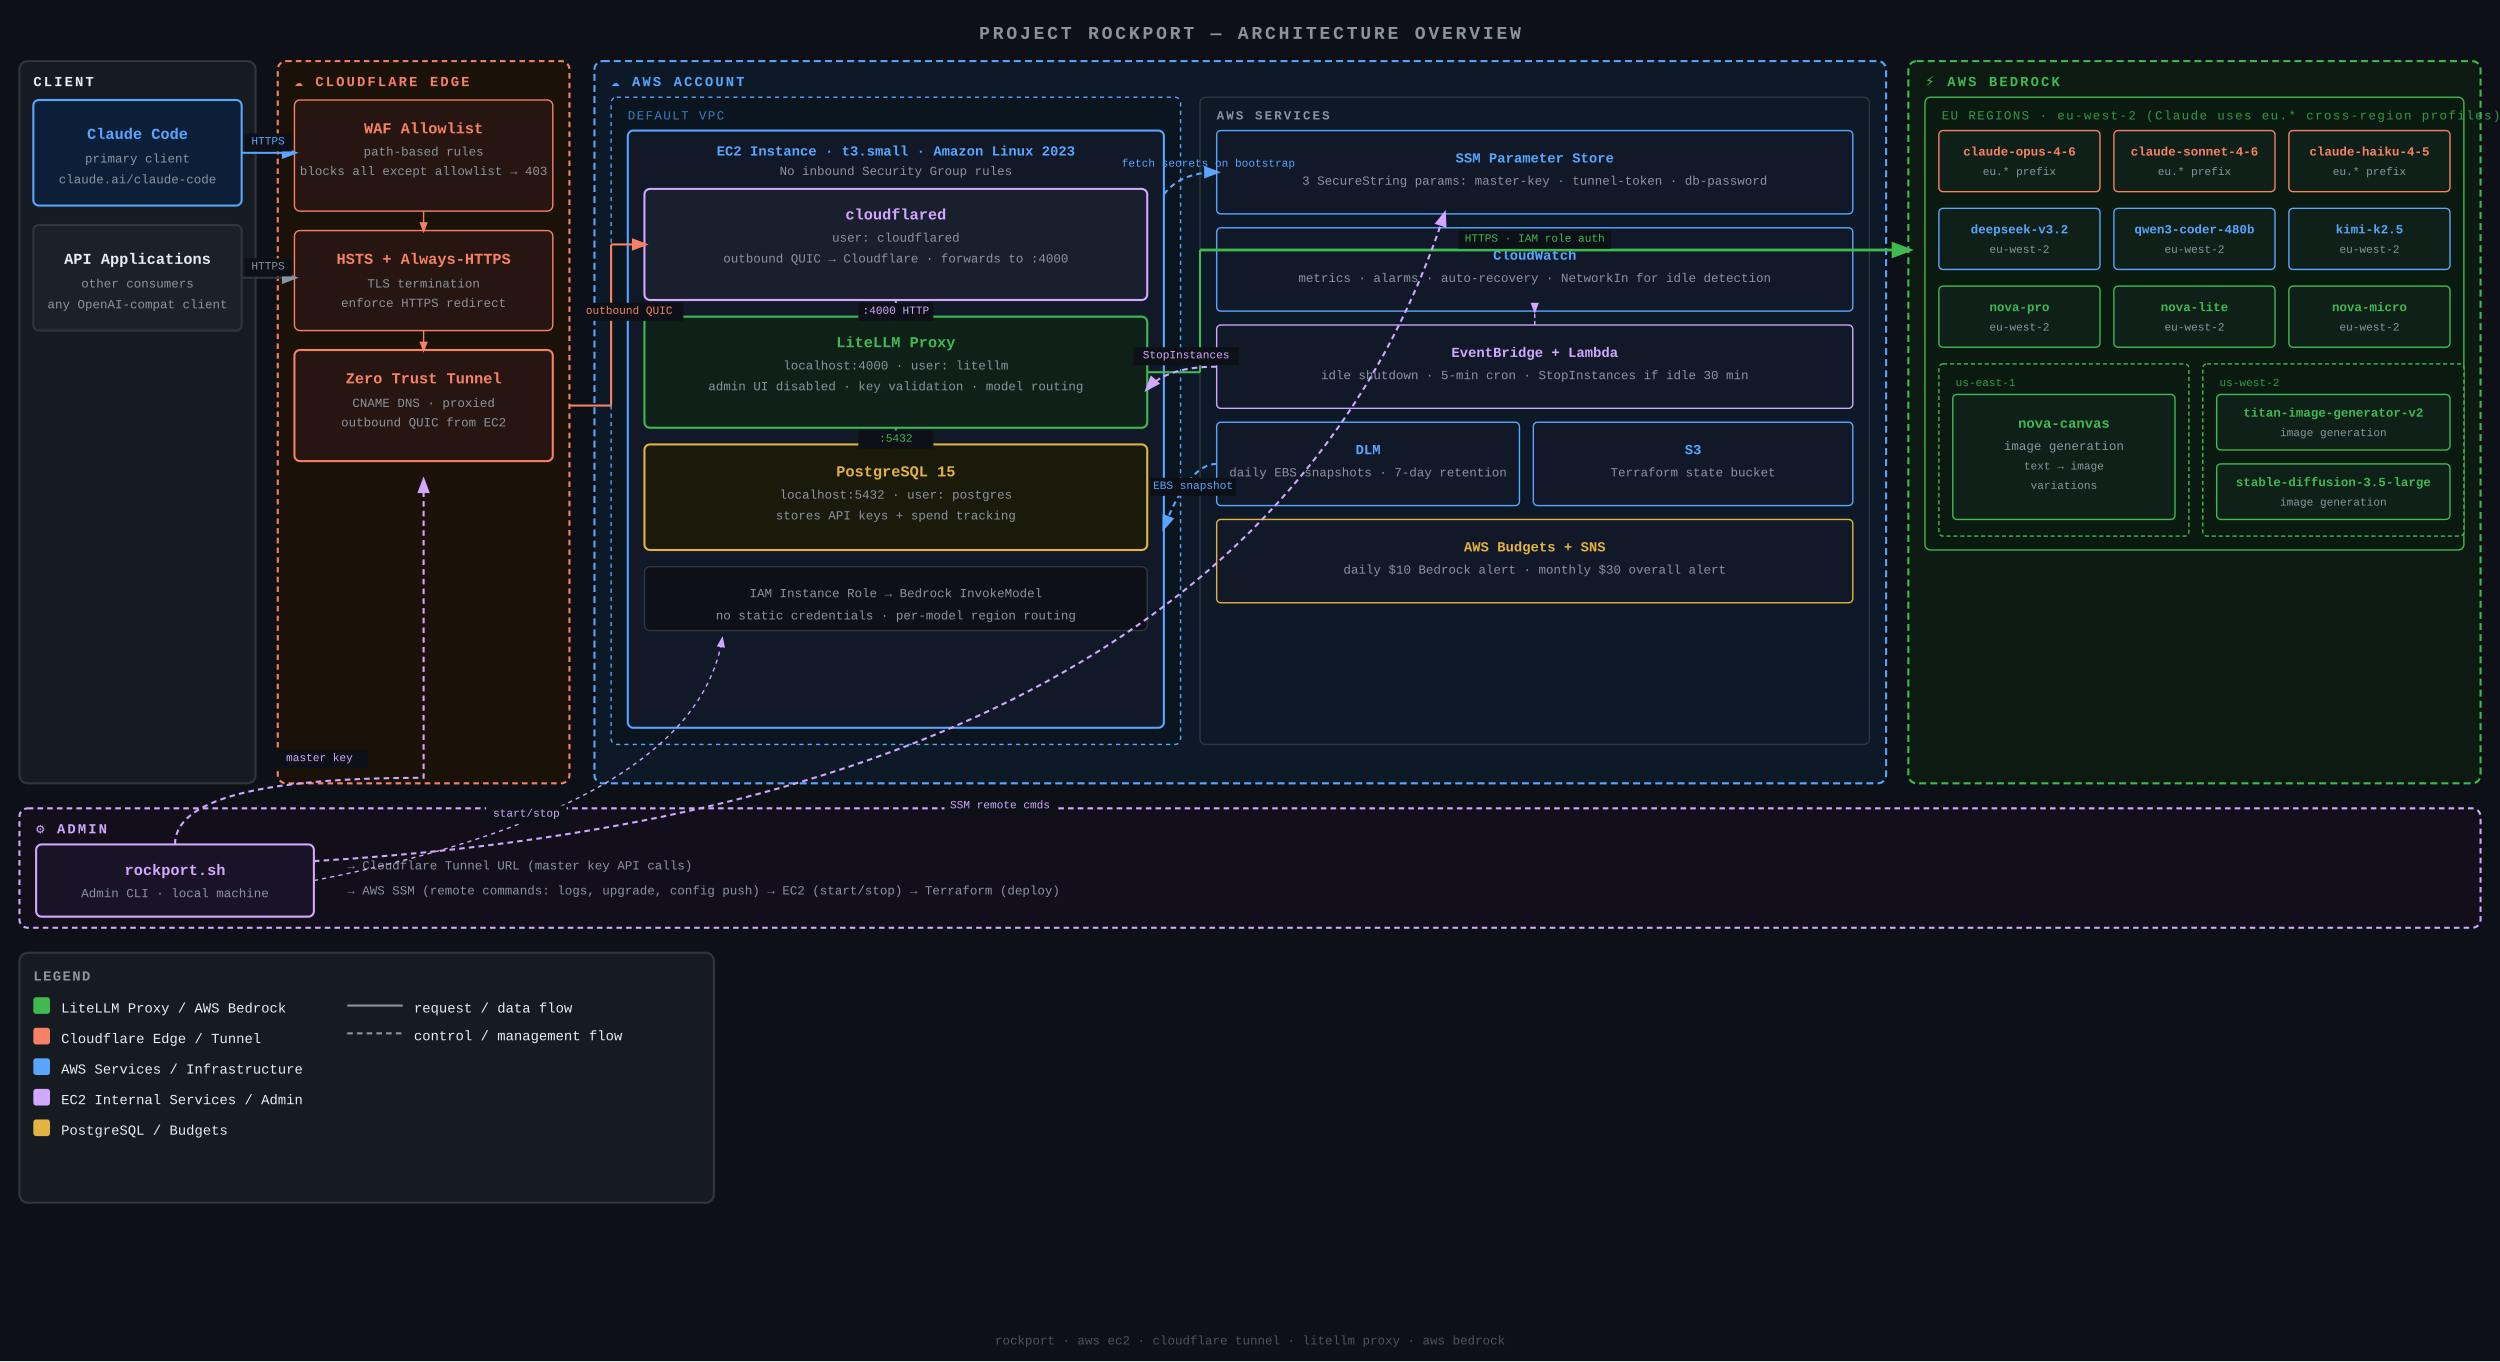
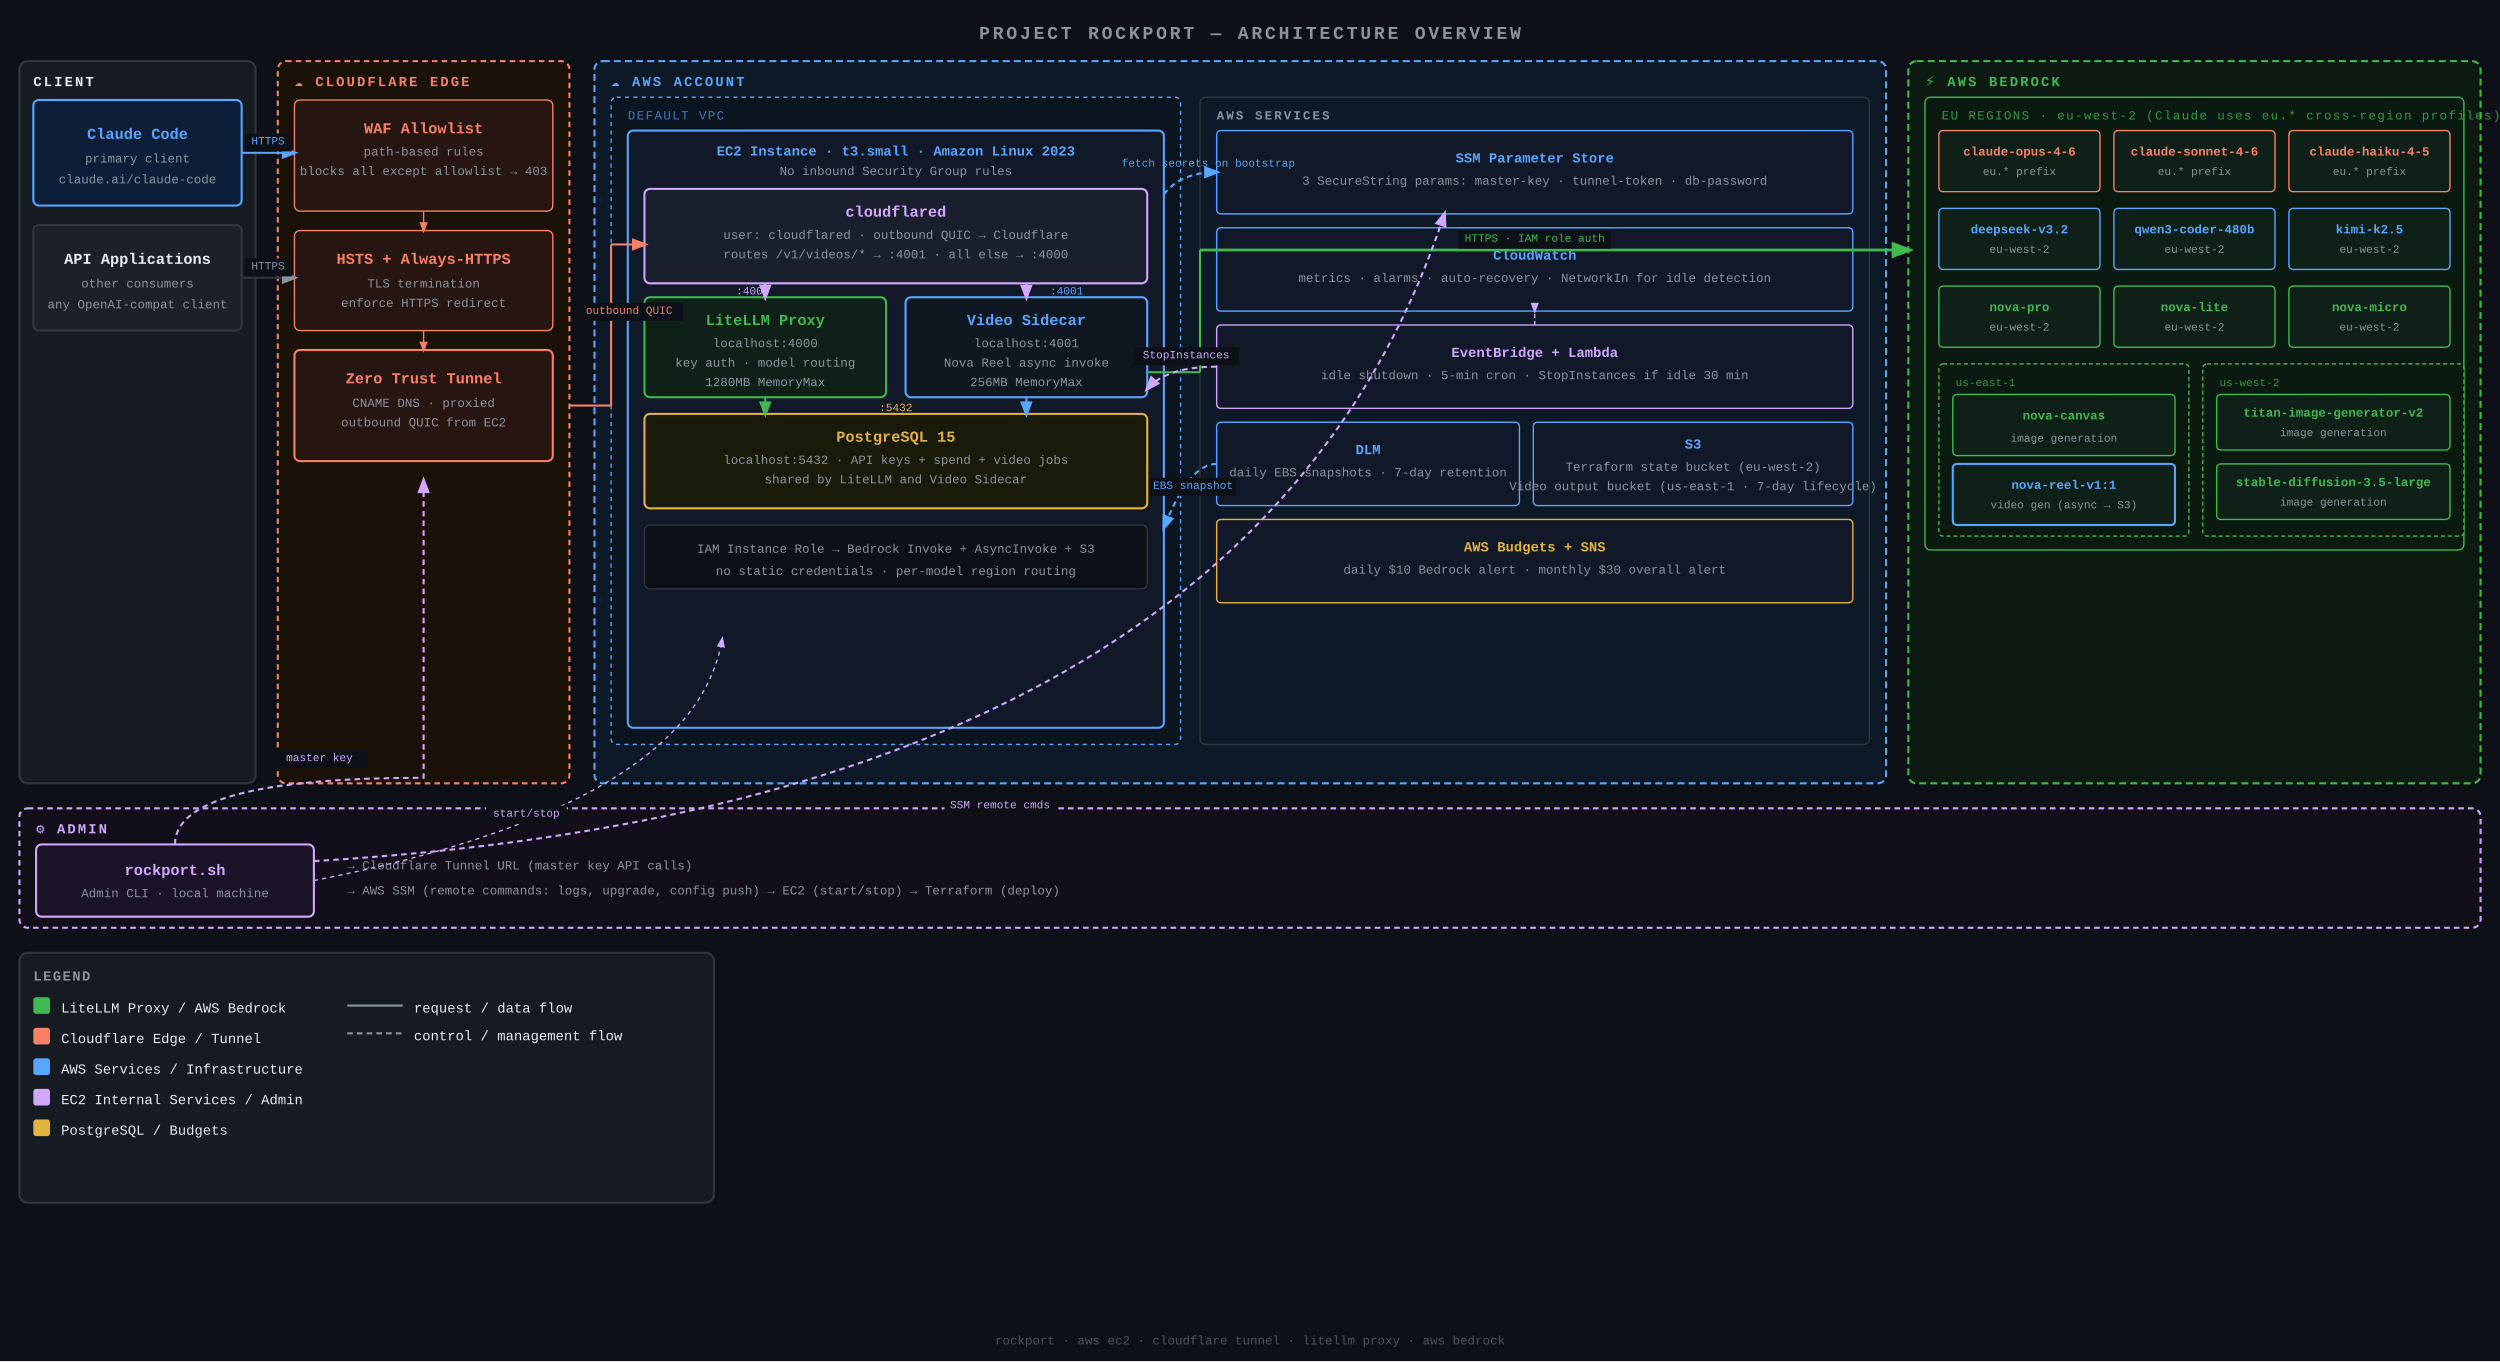
<svg xmlns="http://www.w3.org/2000/svg" viewBox="0 0 1800 980" width="1800" height="980" font-family="'Courier New', Courier, monospace">
  <defs>
    <marker id="ah" markerWidth="8" markerHeight="8" refX="6" refY="3" orient="auto">
      <path d="M0,0 L0,6 L8,3 z" fill="#8b949e" />
    </marker>
    <marker id="ah-blue" markerWidth="8" markerHeight="8" refX="6" refY="3" orient="auto">
      <path d="M0,0 L0,6 L8,3 z" fill="#58a6ff" />
    </marker>
    <marker id="ah-green" markerWidth="8" markerHeight="8" refX="6" refY="3" orient="auto">
      <path d="M0,0 L0,6 L8,3 z" fill="#3fb950" />
    </marker>
    <marker id="ah-orange" markerWidth="8" markerHeight="8" refX="6" refY="3" orient="auto">
      <path d="M0,0 L0,6 L8,3 z" fill="#f78166" />
    </marker>
    <marker id="ah-purple" markerWidth="8" markerHeight="8" refX="6" refY="3" orient="auto">
      <path d="M0,0 L0,6 L8,3 z" fill="#d2a8ff" />
    </marker>
  </defs>
  <rect width="1800" height="980" fill="#0d1117" />
  <text x="900" y="28" text-anchor="middle" fill="#8b949e" font-size="13" font-weight="bold" letter-spacing="2">PROJECT ROCKPORT — ARCHITECTURE OVERVIEW</text>
  <rect x="14" y="44" width="170" height="520" rx="6" fill="#161b22" stroke="#30363d" stroke-width="1.5" />
  <text x="24" y="62" fill="#e6edf3" font-size="10" font-weight="bold" letter-spacing="1.5">CLIENT</text>
  <rect x="24" y="72" width="150" height="76" rx="4" fill="#0d1f38" stroke="#58a6ff" stroke-width="1.5" />
  <text x="99" y="100" text-anchor="middle" fill="#58a6ff" font-size="11" font-weight="bold">Claude Code</text>
  <text x="99" y="117" text-anchor="middle" fill="#8b949e" font-size="9">primary client</text>
  <text x="99" y="132" text-anchor="middle" fill="#8b949e" font-size="9">claude.ai/claude-code</text>
  <rect x="24" y="162" width="150" height="76" rx="4" fill="#1c2128" stroke="#30363d" stroke-width="1.5" />
  <text x="99" y="190" text-anchor="middle" fill="#e6edf3" font-size="11" font-weight="bold">API Applications</text>
  <text x="99" y="207" text-anchor="middle" fill="#8b949e" font-size="9">other consumers</text>
  <text x="99" y="222" text-anchor="middle" fill="#8b949e" font-size="9">any OpenAI-compat client</text>
  <rect x="200" y="44" width="210" height="520" rx="6" fill="#1a1208" stroke="#f78166" stroke-width="1.5" stroke-dasharray="4,3" />
  <text x="212" y="62" fill="#f78166" font-size="10" font-weight="bold" letter-spacing="1.5">☁  CLOUDFLARE EDGE</text>
  <rect x="212" y="72" width="186" height="80" rx="4" fill="#261510" stroke="#f78166" stroke-width="1" />
  <text x="305" y="96" text-anchor="middle" fill="#f78166" font-size="11" font-weight="bold">WAF Allowlist</text>
  <text x="305" y="112" text-anchor="middle" fill="#8b949e" font-size="9">path-based rules</text>
  <text x="305" y="126" text-anchor="middle" fill="#8b949e" font-size="9">blocks all except allowlist → 403</text>
  <rect x="212" y="166" width="186" height="72" rx="4" fill="#261510" stroke="#f78166" stroke-width="1" />
  <text x="305" y="190" text-anchor="middle" fill="#f78166" font-size="11" font-weight="bold">HSTS + Always-HTTPS</text>
  <text x="305" y="207" text-anchor="middle" fill="#8b949e" font-size="9">TLS termination</text>
  <text x="305" y="221" text-anchor="middle" fill="#8b949e" font-size="9">enforce HTTPS redirect</text>
  <rect x="212" y="252" width="186" height="80" rx="4" fill="#261510" stroke="#f78166" stroke-width="1.5" />
  <text x="305" y="276" text-anchor="middle" fill="#f78166" font-size="11" font-weight="bold">Zero Trust Tunnel</text>
  <text x="305" y="293" text-anchor="middle" fill="#8b949e" font-size="9">CNAME DNS · proxied</text>
  <text x="305" y="307" text-anchor="middle" fill="#8b949e" font-size="9">outbound QUIC from EC2</text>
  <rect x="428" y="44" width="930" height="520" rx="6" fill="#0d1926" stroke="#58a6ff" stroke-width="1.5" stroke-dasharray="5,3" />
  <text x="440" y="62" fill="#58a6ff" font-size="10" font-weight="bold" letter-spacing="1.5">☁  AWS ACCOUNT</text>
  <rect x="440" y="70" width="410" height="466" rx="4" fill="#0a1520" stroke="#58a6ff" stroke-width="1" stroke-dasharray="3,3" />
  <text x="452" y="86" fill="#58a6ff" font-size="9" letter-spacing="1" opacity="0.7">DEFAULT VPC</text>
  <rect x="452" y="94" width="386" height="430" rx="4" fill="#111827" stroke="#58a6ff" stroke-width="1.5" />
  <text x="645" y="112" text-anchor="middle" fill="#58a6ff" font-size="10" font-weight="bold">EC2 Instance · t3.small · Amazon Linux 2023</text>
  <text x="645" y="126" text-anchor="middle" fill="#8b949e" font-size="9">No inbound Security Group rules</text>
-   <rect x="464" y="136" width="362" height="80" rx="4" fill="#1a1f2e" stroke="#d2a8ff" stroke-width="1.5" />
-   <text x="645" y="158" text-anchor="middle" fill="#d2a8ff" font-size="11" font-weight="bold">cloudflared</text>
-   <text x="645" y="174" text-anchor="middle" fill="#8b949e" font-size="9">user: cloudflared</text>
-   <text x="645" y="189" text-anchor="middle" fill="#8b949e" font-size="9">outbound QUIC → Cloudflare · forwards to :4000</text>
-   <rect x="464" y="228" width="362" height="80" rx="4" fill="#0f2018" stroke="#3fb950" stroke-width="1.5" />
-   <text x="645" y="250" text-anchor="middle" fill="#3fb950" font-size="11" font-weight="bold">LiteLLM Proxy</text>
-   <text x="645" y="266" text-anchor="middle" fill="#8b949e" font-size="9">localhost:4000 · user: litellm</text>
-   <text x="645" y="281" text-anchor="middle" fill="#8b949e" font-size="9">admin UI disabled · key validation · model routing</text>
-   <rect x="464" y="320" width="362" height="76" rx="4" fill="#1a1a0a" stroke="#e3b341" stroke-width="1.5" />
-   <text x="645" y="343" text-anchor="middle" fill="#e3b341" font-size="11" font-weight="bold">PostgreSQL 15</text>
-   <text x="645" y="359" text-anchor="middle" fill="#8b949e" font-size="9">localhost:5432 · user: postgres</text>
-   <text x="645" y="374" text-anchor="middle" fill="#8b949e" font-size="9">stores API keys + spend tracking</text>
-   <rect x="464" y="408" width="362" height="46" rx="4" fill="#0d1117" stroke="#30363d" stroke-width="1" />
-   <text x="645" y="430" text-anchor="middle" fill="#8b949e" font-size="9">IAM Instance Role → Bedrock InvokeModel</text>
-   <text x="645" y="446" text-anchor="middle" fill="#8b949e" font-size="9">no static credentials · per-model region routing</text>
+   <rect x="464" y="136" width="362" height="68" rx="4" fill="#1a1f2e" stroke="#d2a8ff" stroke-width="1.5" />
+   <text x="645" y="156" text-anchor="middle" fill="#d2a8ff" font-size="11" font-weight="bold">cloudflared</text>
+   <text x="645" y="172" text-anchor="middle" fill="#8b949e" font-size="9">user: cloudflared · outbound QUIC → Cloudflare</text>
+   <text x="645" y="186" text-anchor="middle" fill="#8b949e" font-size="9">routes /v1/videos/* → :4001 · all else → :4000</text>
+   <rect x="464" y="214" width="174" height="72" rx="4" fill="#0f2018" stroke="#3fb950" stroke-width="1.5" />
+   <text x="551" y="234" text-anchor="middle" fill="#3fb950" font-size="11" font-weight="bold">LiteLLM Proxy</text>
+   <text x="551" y="250" text-anchor="middle" fill="#8b949e" font-size="9">localhost:4000</text>
+   <text x="551" y="264" text-anchor="middle" fill="#8b949e" font-size="9">key auth · model routing</text>
+   <text x="551" y="278" text-anchor="middle" fill="#8b949e" font-size="9">1280MB MemoryMax</text>
+   <rect x="652" y="214" width="174" height="72" rx="4" fill="#0f1820" stroke="#58a6ff" stroke-width="1.5" />
+   <text x="739" y="234" text-anchor="middle" fill="#58a6ff" font-size="11" font-weight="bold">Video Sidecar</text>
+   <text x="739" y="250" text-anchor="middle" fill="#8b949e" font-size="9">localhost:4001</text>
+   <text x="739" y="264" text-anchor="middle" fill="#8b949e" font-size="9">Nova Reel async invoke</text>
+   <text x="739" y="278" text-anchor="middle" fill="#8b949e" font-size="9">256MB MemoryMax</text>
+   <rect x="464" y="298" width="362" height="68" rx="4" fill="#1a1a0a" stroke="#e3b341" stroke-width="1.5" />
+   <text x="645" y="318" text-anchor="middle" fill="#e3b341" font-size="11" font-weight="bold">PostgreSQL 15</text>
+   <text x="645" y="334" text-anchor="middle" fill="#8b949e" font-size="9">localhost:5432 · API keys + spend + video jobs</text>
+   <text x="645" y="348" text-anchor="middle" fill="#8b949e" font-size="9">shared by LiteLLM and Video Sidecar</text>
+   <rect x="464" y="378" width="362" height="46" rx="4" fill="#0d1117" stroke="#30363d" stroke-width="1" />
+   <text x="645" y="398" text-anchor="middle" fill="#8b949e" font-size="9">IAM Instance Role → Bedrock Invoke + AsyncInvoke + S3</text>
+   <text x="645" y="414" text-anchor="middle" fill="#8b949e" font-size="9">no static credentials · per-model region routing</text>
  <rect x="864" y="70" width="482" height="466" rx="4" fill="#0d1926" stroke="#30363d" stroke-width="1" />
  <text x="876" y="86" fill="#8b949e" font-size="9" font-weight="bold" letter-spacing="1.5">AWS SERVICES</text>
  <rect x="876" y="94" width="458" height="60" rx="3" fill="#111827" stroke="#58a6ff" stroke-width="1" />
  <text x="1105" y="117" text-anchor="middle" fill="#58a6ff" font-size="10" font-weight="bold">SSM Parameter Store</text>
  <text x="1105" y="133" text-anchor="middle" fill="#8b949e" font-size="9">3 SecureString params: master-key · tunnel-token · db-password</text>
  <rect x="876" y="164" width="458" height="60" rx="3" fill="#111827" stroke="#58a6ff" stroke-width="1" />
  <text x="1105" y="187" text-anchor="middle" fill="#58a6ff" font-size="10" font-weight="bold">CloudWatch</text>
  <text x="1105" y="203" text-anchor="middle" fill="#8b949e" font-size="9">metrics · alarms · auto-recovery · NetworkIn for idle detection</text>
  <rect x="876" y="234" width="458" height="60" rx="3" fill="#111827" stroke="#d2a8ff" stroke-width="1" />
  <text x="1105" y="257" text-anchor="middle" fill="#d2a8ff" font-size="10" font-weight="bold">EventBridge + Lambda</text>
  <text x="1105" y="273" text-anchor="middle" fill="#8b949e" font-size="9">idle shutdown · 5-min cron · StopInstances if idle 30 min</text>
  <rect x="876" y="304" width="218" height="60" rx="3" fill="#111827" stroke="#58a6ff" stroke-width="1" />
  <text x="985" y="327" text-anchor="middle" fill="#58a6ff" font-size="10" font-weight="bold">DLM</text>
  <text x="985" y="343" text-anchor="middle" fill="#8b949e" font-size="9">daily EBS snapshots · 7-day retention</text>
  <rect x="1104" y="304" width="230" height="60" rx="3" fill="#111827" stroke="#58a6ff" stroke-width="1" />
-   <text x="1219" y="327" text-anchor="middle" fill="#58a6ff" font-size="10" font-weight="bold">S3</text>
-   <text x="1219" y="343" text-anchor="middle" fill="#8b949e" font-size="9">Terraform state bucket</text>
+   <text x="1219" y="323" text-anchor="middle" fill="#58a6ff" font-size="10" font-weight="bold">S3</text>
+   <text x="1219" y="339" text-anchor="middle" fill="#8b949e" font-size="9">Terraform state bucket (eu-west-2)</text>
+   <text x="1219" y="353" text-anchor="middle" fill="#8b949e" font-size="9">Video output bucket (us-east-1 · 7-day lifecycle)</text>
  <rect x="876" y="374" width="458" height="60" rx="3" fill="#111827" stroke="#e3b341" stroke-width="1" />
  <text x="1105" y="397" text-anchor="middle" fill="#e3b341" font-size="10" font-weight="bold">AWS Budgets + SNS</text>
  <text x="1105" y="413" text-anchor="middle" fill="#8b949e" font-size="9">daily $10 Bedrock alert · monthly $30 overall alert</text>
  <rect x="1374" y="44" width="412" height="520" rx="6" fill="#0d1a12" stroke="#3fb950" stroke-width="1.5" stroke-dasharray="5,3" />
  <text x="1386" y="62" fill="#3fb950" font-size="10" font-weight="bold" letter-spacing="1.5">⚡  AWS BEDROCK</text>
  <rect x="1386" y="70" width="388" height="326" rx="4" fill="#0a1a10" stroke="#3fb950" stroke-width="1" />
  <text x="1398" y="86" fill="#3fb950" font-size="9" letter-spacing="1" opacity="0.8">EU REGIONS · eu-west-2 (Claude uses eu.* cross-region profiles)</text>
  <rect x="1396" y="94" width="116" height="44" rx="3" fill="#0f2018" stroke="#f78166" stroke-width="1" />
  <text x="1454" y="112" text-anchor="middle" fill="#f78166" font-size="9" font-weight="bold">claude-opus-4-6</text>
  <text x="1454" y="126" text-anchor="middle" fill="#8b949e" font-size="8">eu.* prefix</text>
  <rect x="1522" y="94" width="116" height="44" rx="3" fill="#0f2018" stroke="#f78166" stroke-width="1" />
  <text x="1580" y="112" text-anchor="middle" fill="#f78166" font-size="9" font-weight="bold">claude-sonnet-4-6</text>
  <text x="1580" y="126" text-anchor="middle" fill="#8b949e" font-size="8">eu.* prefix</text>
  <rect x="1648" y="94" width="116" height="44" rx="3" fill="#0f2018" stroke="#f78166" stroke-width="1" />
  <text x="1706" y="112" text-anchor="middle" fill="#f78166" font-size="9" font-weight="bold">claude-haiku-4-5</text>
  <text x="1706" y="126" text-anchor="middle" fill="#8b949e" font-size="8">eu.* prefix</text>
  <rect x="1396" y="150" width="116" height="44" rx="3" fill="#0f2018" stroke="#58a6ff" stroke-width="1" />
  <text x="1454" y="168" text-anchor="middle" fill="#58a6ff" font-size="9" font-weight="bold">deepseek-v3.2</text>
  <text x="1454" y="182" text-anchor="middle" fill="#8b949e" font-size="8">eu-west-2</text>
  <rect x="1522" y="150" width="116" height="44" rx="3" fill="#0f2018" stroke="#58a6ff" stroke-width="1" />
  <text x="1580" y="168" text-anchor="middle" fill="#58a6ff" font-size="9" font-weight="bold">qwen3-coder-480b</text>
  <text x="1580" y="182" text-anchor="middle" fill="#8b949e" font-size="8">eu-west-2</text>
  <rect x="1648" y="150" width="116" height="44" rx="3" fill="#0f2018" stroke="#58a6ff" stroke-width="1" />
  <text x="1706" y="168" text-anchor="middle" fill="#58a6ff" font-size="9" font-weight="bold">kimi-k2.5</text>
  <text x="1706" y="182" text-anchor="middle" fill="#8b949e" font-size="8">eu-west-2</text>
  <rect x="1396" y="206" width="116" height="44" rx="3" fill="#0f2018" stroke="#3fb950" stroke-width="1" />
  <text x="1454" y="224" text-anchor="middle" fill="#3fb950" font-size="9" font-weight="bold">nova-pro</text>
  <text x="1454" y="238" text-anchor="middle" fill="#8b949e" font-size="8">eu-west-2</text>
  <rect x="1522" y="206" width="116" height="44" rx="3" fill="#0f2018" stroke="#3fb950" stroke-width="1" />
  <text x="1580" y="224" text-anchor="middle" fill="#3fb950" font-size="9" font-weight="bold">nova-lite</text>
  <text x="1580" y="238" text-anchor="middle" fill="#8b949e" font-size="8">eu-west-2</text>
  <rect x="1648" y="206" width="116" height="44" rx="3" fill="#0f2018" stroke="#3fb950" stroke-width="1" />
  <text x="1706" y="224" text-anchor="middle" fill="#3fb950" font-size="9" font-weight="bold">nova-micro</text>
  <text x="1706" y="238" text-anchor="middle" fill="#8b949e" font-size="8">eu-west-2</text>
  <rect x="1396" y="262" width="180" height="124" rx="3" fill="#0a1a10" stroke="#3fb950" stroke-width="1" stroke-dasharray="3,2" />
  <text x="1408" y="278" fill="#3fb950" font-size="8" opacity="0.8">us-east-1</text>
-   <rect x="1406" y="284" width="160" height="90" rx="3" fill="#0f2018" stroke="#3fb950" stroke-width="1" />
-   <text x="1486" y="308" text-anchor="middle" fill="#3fb950" font-size="10" font-weight="bold">nova-canvas</text>
-   <text x="1486" y="324" text-anchor="middle" fill="#8b949e" font-size="9">image generation</text>
-   <text x="1486" y="338" text-anchor="middle" fill="#8b949e" font-size="8">text → image</text>
-   <text x="1486" y="352" text-anchor="middle" fill="#8b949e" font-size="8">variations</text>
+   <rect x="1406" y="284" width="160" height="44" rx="3" fill="#0f2018" stroke="#3fb950" stroke-width="1" />
+   <text x="1486" y="302" text-anchor="middle" fill="#3fb950" font-size="9" font-weight="bold">nova-canvas</text>
+   <text x="1486" y="318" text-anchor="middle" fill="#8b949e" font-size="8">image generation</text>
+   <rect x="1406" y="334" width="160" height="44" rx="3" fill="#0f2018" stroke="#58a6ff" stroke-width="1.5" />
+   <text x="1486" y="352" text-anchor="middle" fill="#58a6ff" font-size="9" font-weight="bold">nova-reel-v1:1</text>
+   <text x="1486" y="366" text-anchor="middle" fill="#8b949e" font-size="8">video gen (async → S3)</text>
  <rect x="1586" y="262" width="188" height="124" rx="3" fill="#0a1a10" stroke="#3fb950" stroke-width="1" stroke-dasharray="3,2" />
  <text x="1598" y="278" fill="#3fb950" font-size="8" opacity="0.8">us-west-2</text>
  <rect x="1596" y="284" width="168" height="40" rx="3" fill="#0f2018" stroke="#3fb950" stroke-width="1" />
  <text x="1680" y="300" text-anchor="middle" fill="#3fb950" font-size="9" font-weight="bold">titan-image-generator-v2</text>
  <text x="1680" y="314" text-anchor="middle" fill="#8b949e" font-size="8">image generation</text>
  <rect x="1596" y="334" width="168" height="40" rx="3" fill="#0f2018" stroke="#3fb950" stroke-width="1" />
  <text x="1680" y="350" text-anchor="middle" fill="#3fb950" font-size="9" font-weight="bold">stable-diffusion-3.5-large</text>
  <text x="1680" y="364" text-anchor="middle" fill="#8b949e" font-size="8">image generation</text>
  <rect x="14" y="582" width="1772" height="86" rx="6" fill="#120e1a" stroke="#d2a8ff" stroke-width="1.5" stroke-dasharray="4,3" />
  <text x="26" y="600" fill="#d2a8ff" font-size="10" font-weight="bold" letter-spacing="1.5">⚙  ADMIN</text>
  <rect x="26" y="608" width="200" height="52" rx="4" fill="#1a1327" stroke="#d2a8ff" stroke-width="1.5" />
  <text x="126" y="630" text-anchor="middle" fill="#d2a8ff" font-size="11" font-weight="bold">rockport.sh</text>
  <text x="126" y="646" text-anchor="middle" fill="#8b949e" font-size="9">Admin CLI · local machine</text>
  <text x="250" y="626" fill="#8b949e" font-size="9">→  Cloudflare Tunnel URL (master key API calls)</text>
  <text x="250" y="644" fill="#8b949e" font-size="9">→  AWS SSM (remote commands: logs, upgrade, config push)   →  EC2 (start/stop)   →  Terraform (deploy)</text>
  <line x1="174" y1="110" x2="212" y2="110" stroke="#58a6ff" stroke-width="1.5" marker-end="url(#ah-blue)" />
  <rect x="176" y="96" width="34" height="13" fill="#0d1117" />
  <text x="193" y="104" text-anchor="middle" fill="#58a6ff" font-size="8">HTTPS</text>
  <line x1="174" y1="200" x2="212" y2="200" stroke="#30363d" stroke-width="1.5" marker-end="url(#ah)" />
  <rect x="176" y="186" width="34" height="13" fill="#0d1117" />
  <text x="193" y="194" text-anchor="middle" fill="#8b949e" font-size="8">HTTPS</text>
  <line x1="305" y1="152" x2="305" y2="166" stroke="#f78166" stroke-width="1" marker-end="url(#ah-orange)" />
  <line x1="305" y1="238" x2="305" y2="252" stroke="#f78166" stroke-width="1" marker-end="url(#ah-orange)" />
  <line x1="410" y1="292" x2="440" y2="292" stroke="#f78166" stroke-width="1.5" />
  <line x1="440" y1="292" x2="440" y2="176" stroke="#f78166" stroke-width="1.5" />
  <line x1="440" y1="176" x2="464" y2="176" stroke="#f78166" stroke-width="1.5" marker-end="url(#ah-orange)" />
  <rect x="414" y="218" width="78" height="13" fill="#0d1117" />
  <text x="453" y="226" text-anchor="middle" fill="#f78166" font-size="8">outbound QUIC</text>
-   <line x1="645" y1="216" x2="645" y2="228" stroke="#d2a8ff" stroke-width="1.5" marker-end="url(#ah-purple)" />
-   <rect x="618" y="218" width="54" height="13" fill="#0d1117" />
-   <text x="645" y="226" text-anchor="middle" fill="#d2a8ff" font-size="8">:4000 HTTP</text>
-   <line x1="645" y1="308" x2="645" y2="320" stroke="#3fb950" stroke-width="1.5" marker-end="url(#ah-green)" />
-   <rect x="618" y="310" width="54" height="13" fill="#0d1117" />
-   <text x="645" y="318" text-anchor="middle" fill="#3fb950" font-size="8">:5432</text>
+   <line x1="551" y1="204" x2="551" y2="214" stroke="#d2a8ff" stroke-width="1.5" marker-end="url(#ah-purple)" />
+   <text x="530" y="212" fill="#d2a8ff" font-size="8">:4000</text>
+   <line x1="739" y1="204" x2="739" y2="214" stroke="#d2a8ff" stroke-width="1.5" marker-end="url(#ah-purple)" />
+   <text x="756" y="212" fill="#58a6ff" font-size="8">:4001</text>
+   <line x1="551" y1="286" x2="551" y2="298" stroke="#3fb950" stroke-width="1.5" marker-end="url(#ah-green)" />
+   <line x1="739" y1="286" x2="739" y2="298" stroke="#58a6ff" stroke-width="1.5" marker-end="url(#ah-blue)" />
+   <text x="645" y="296" text-anchor="middle" fill="#e3b341" font-size="8">:5432</text>
  <line x1="826" y1="268" x2="864" y2="268" stroke="#3fb950" stroke-width="1.5" />
  <line x1="864" y1="268" x2="864" y2="180" stroke="#3fb950" stroke-width="1.5" stroke-dasharray="1,0" />
  <line x1="864" y1="180" x2="1374" y2="180" stroke="#3fb950" stroke-width="2" marker-end="url(#ah-green)" />
  <rect x="1050" y="166" width="110" height="13" fill="#0d1117" />
  <text x="1105" y="174" text-anchor="middle" fill="#3fb950" font-size="8">HTTPS · IAM role auth</text>
  <path d="M 838 140 Q 850 124 876 124" stroke="#58a6ff" stroke-width="1.5" stroke-dasharray="4,3" fill="none" marker-end="url(#ah-blue)" />
  <text x="870" y="120" text-anchor="middle" fill="#58a6ff" font-size="8">fetch secrets on bootstrap</text>
  <path d="M 1105 234 Q 1105 214 1105 224" stroke="#d2a8ff" stroke-width="1" stroke-dasharray="3,2" fill="none" marker-end="url(#ah-purple)" />
  <path d="M 876 264 Q 840 264 826 280" stroke="#d2a8ff" stroke-width="1.5" stroke-dasharray="4,3" fill="none" marker-end="url(#ah-purple)" />
  <rect x="816" y="250" width="76" height="13" fill="#0d1117" />
  <text x="854" y="258" text-anchor="middle" fill="#d2a8ff" font-size="8">StopInstances</text>
  <path d="M 876 334 Q 856 334 838 380" stroke="#58a6ff" stroke-width="1.5" stroke-dasharray="4,3" fill="none" marker-end="url(#ah-blue)" />
  <rect x="828" y="344" width="62" height="13" fill="#0d1117" />
  <text x="859" y="352" text-anchor="middle" fill="#58a6ff" font-size="8">EBS snapshot</text>
  <path d="M 126 608 Q 126 560 305 560 Q 305 400 305 346" stroke="#d2a8ff" stroke-width="1.5" stroke-dasharray="4,3" fill="none" marker-end="url(#ah-purple)" />
  <rect x="195" y="540" width="70" height="13" fill="#0d1117" />
  <text x="230" y="548" text-anchor="middle" fill="#d2a8ff" font-size="8">master key</text>
  <path d="M 226 620 Q 900 580 1040 154" stroke="#d2a8ff" stroke-width="1.5" stroke-dasharray="4,3" fill="none" marker-end="url(#ah-purple)" />
  <rect x="680" y="574" width="80" height="13" fill="#0d1117" />
  <text x="720" y="582" text-anchor="middle" fill="#d2a8ff" font-size="8">SSM remote cmds</text>
  <path d="M 226 634 Q 500 580 520 460" stroke="#d2a8ff" stroke-width="1" stroke-dasharray="3,3" fill="none" marker-end="url(#ah-purple)" />
  <rect x="350" y="580" width="58" height="13" fill="#0d1117" />
  <text x="379" y="588" text-anchor="middle" fill="#d2a8ff" font-size="8">start/stop</text>
  <rect x="14" y="686" width="500" height="180" rx="6" fill="#161b22" stroke="#30363d" stroke-width="1.5" />
  <text x="24" y="706" fill="#8b949e" font-size="10" font-weight="bold" letter-spacing="1">LEGEND</text>
  <rect x="24" y="718" width="12" height="12" rx="2" fill="#3fb950" />
  <text x="44" y="729" fill="#e6edf3" font-size="10">LiteLLM Proxy / AWS Bedrock</text>
  <rect x="24" y="740" width="12" height="12" rx="2" fill="#f78166" />
  <text x="44" y="751" fill="#e6edf3" font-size="10">Cloudflare Edge / Tunnel</text>
  <rect x="24" y="762" width="12" height="12" rx="2" fill="#58a6ff" />
  <text x="44" y="773" fill="#e6edf3" font-size="10">AWS Services / Infrastructure</text>
  <rect x="24" y="784" width="12" height="12" rx="2" fill="#d2a8ff" />
  <text x="44" y="795" fill="#e6edf3" font-size="10">EC2 Internal Services / Admin</text>
  <rect x="24" y="806" width="12" height="12" rx="2" fill="#e3b341" />
  <text x="44" y="817" fill="#e6edf3" font-size="10">PostgreSQL / Budgets</text>
  <line x1="250" y1="724" x2="290" y2="724" stroke="#8b949e" stroke-width="1.5" />
  <text x="298" y="729" fill="#e6edf3" font-size="10">request / data flow</text>
  <line x1="250" y1="744" x2="290" y2="744" stroke="#8b949e" stroke-width="1.5" stroke-dasharray="4,3" />
  <text x="298" y="749" fill="#e6edf3" font-size="10">control / management flow</text>
  <text x="900" y="968" text-anchor="middle" fill="#8b949e" font-size="9" opacity="0.5">rockport · aws ec2 · cloudflare tunnel · litellm proxy · aws bedrock</text>
</svg>
